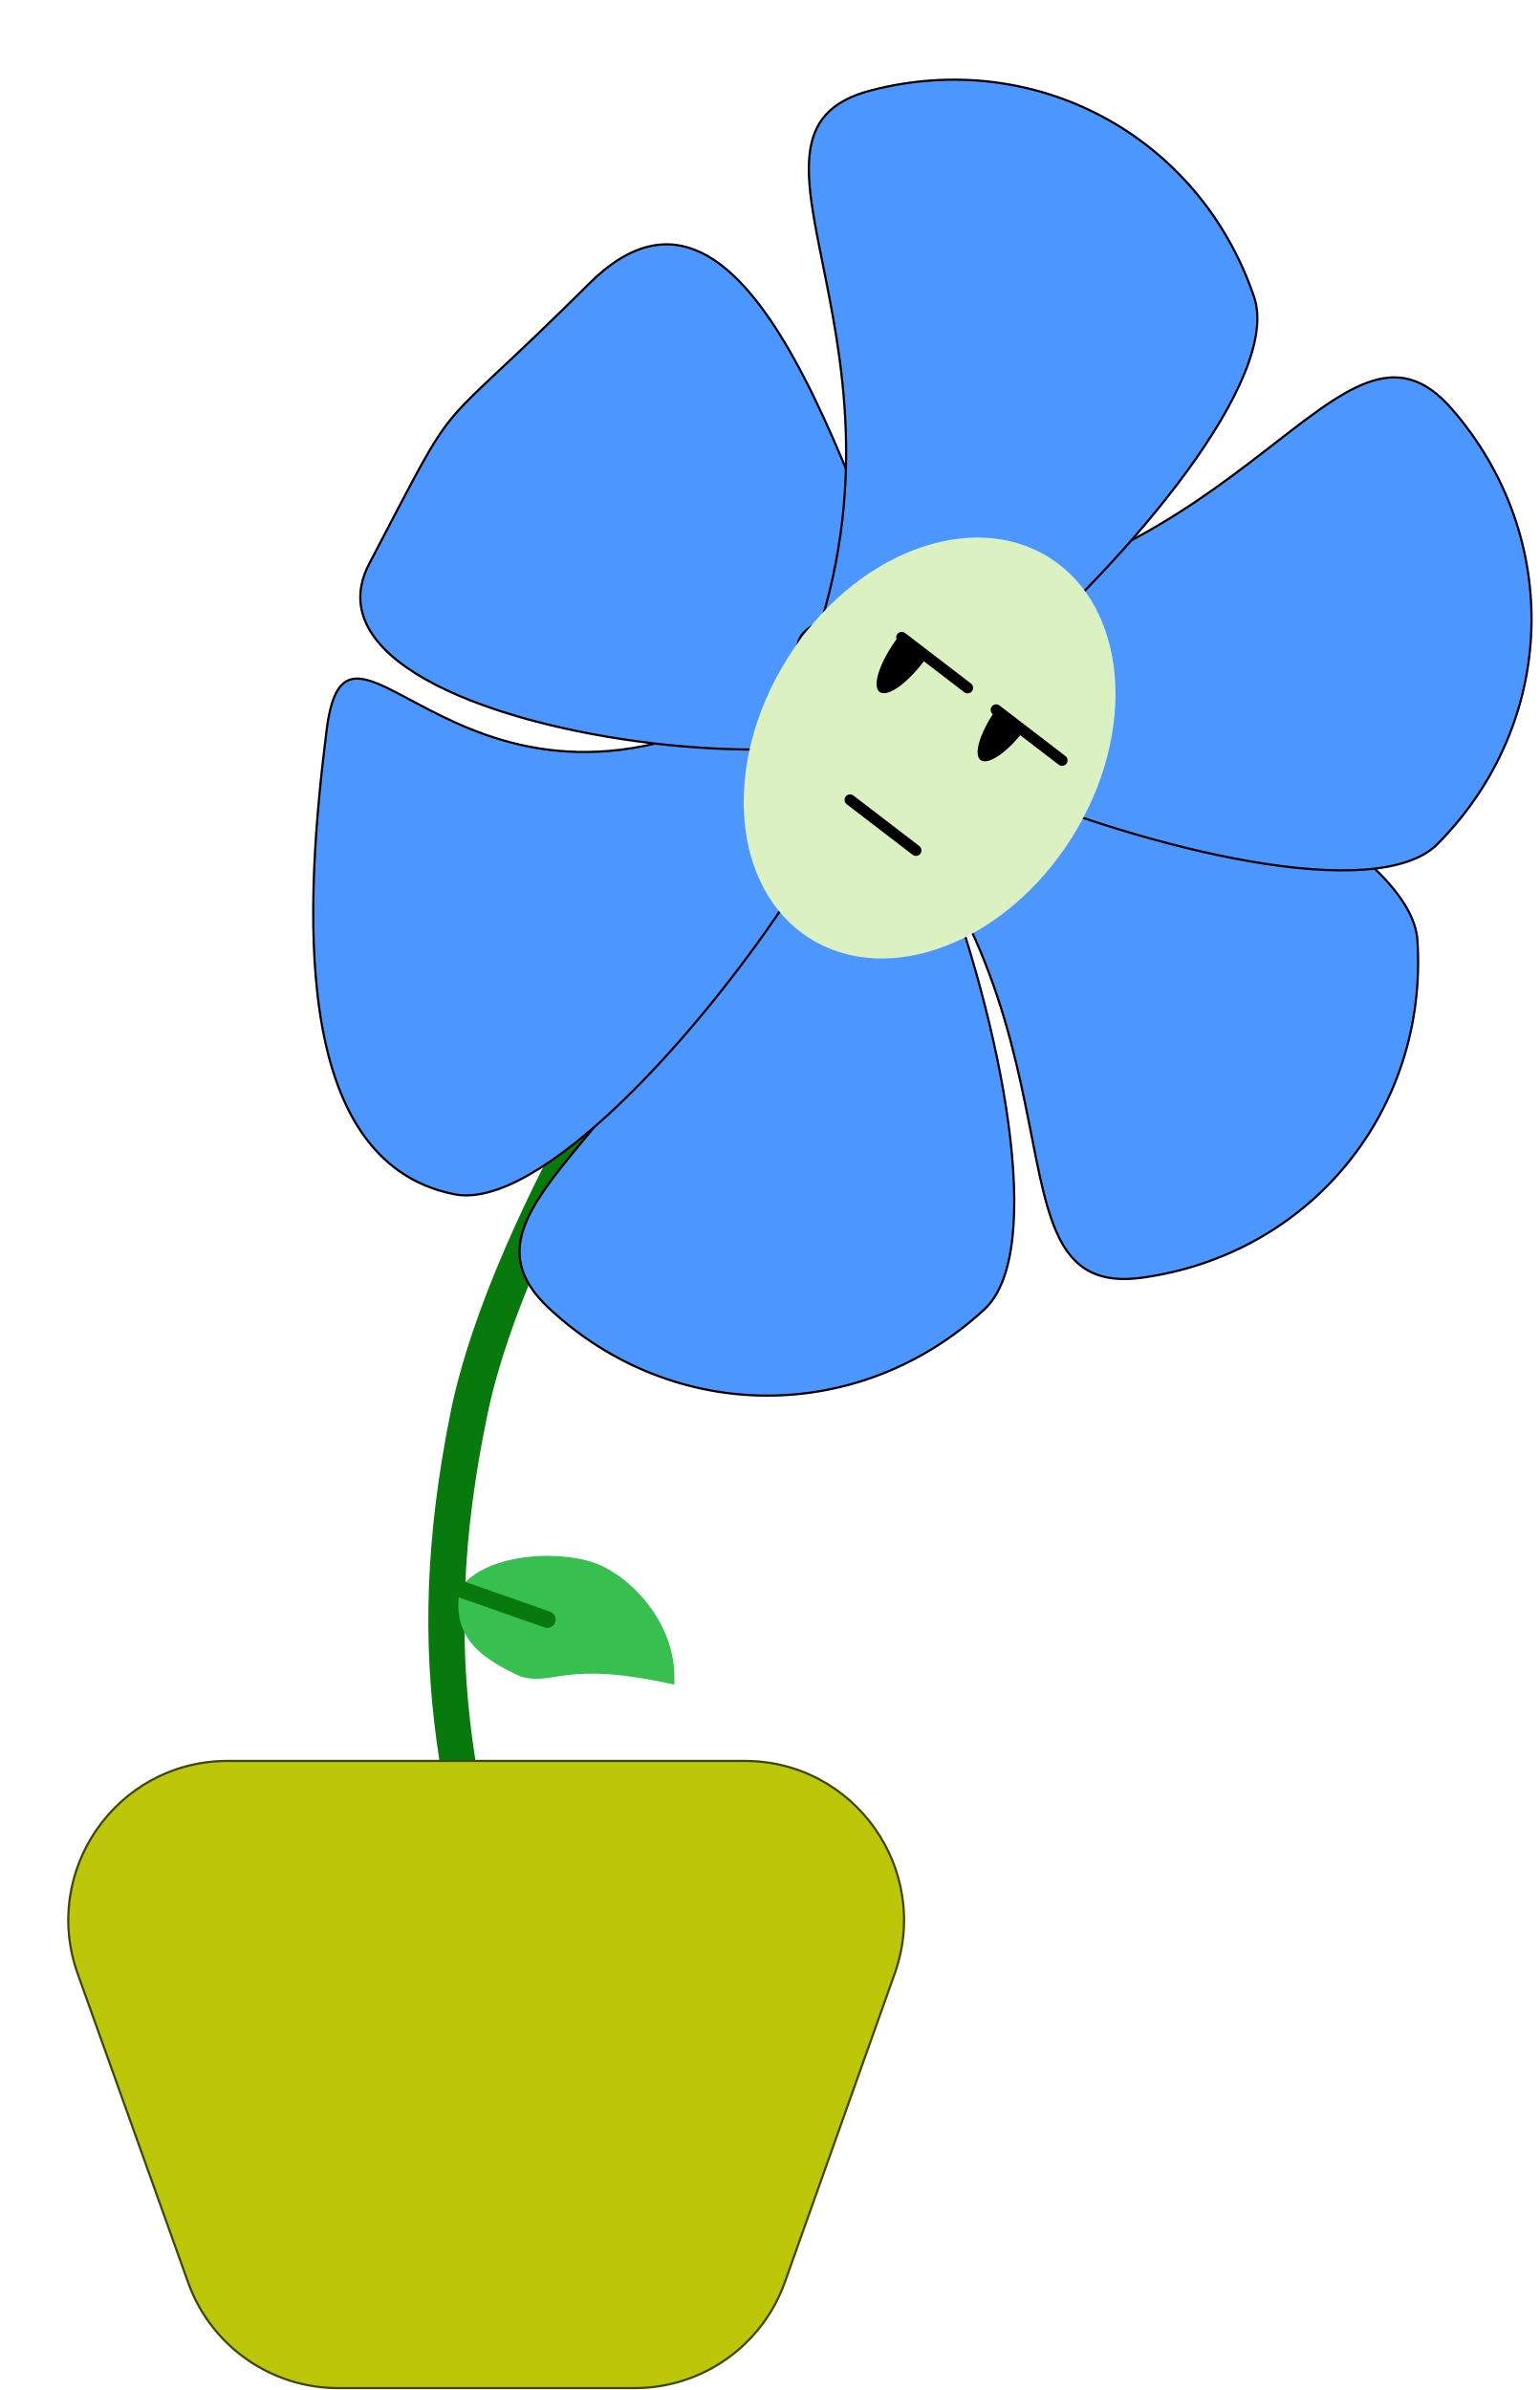
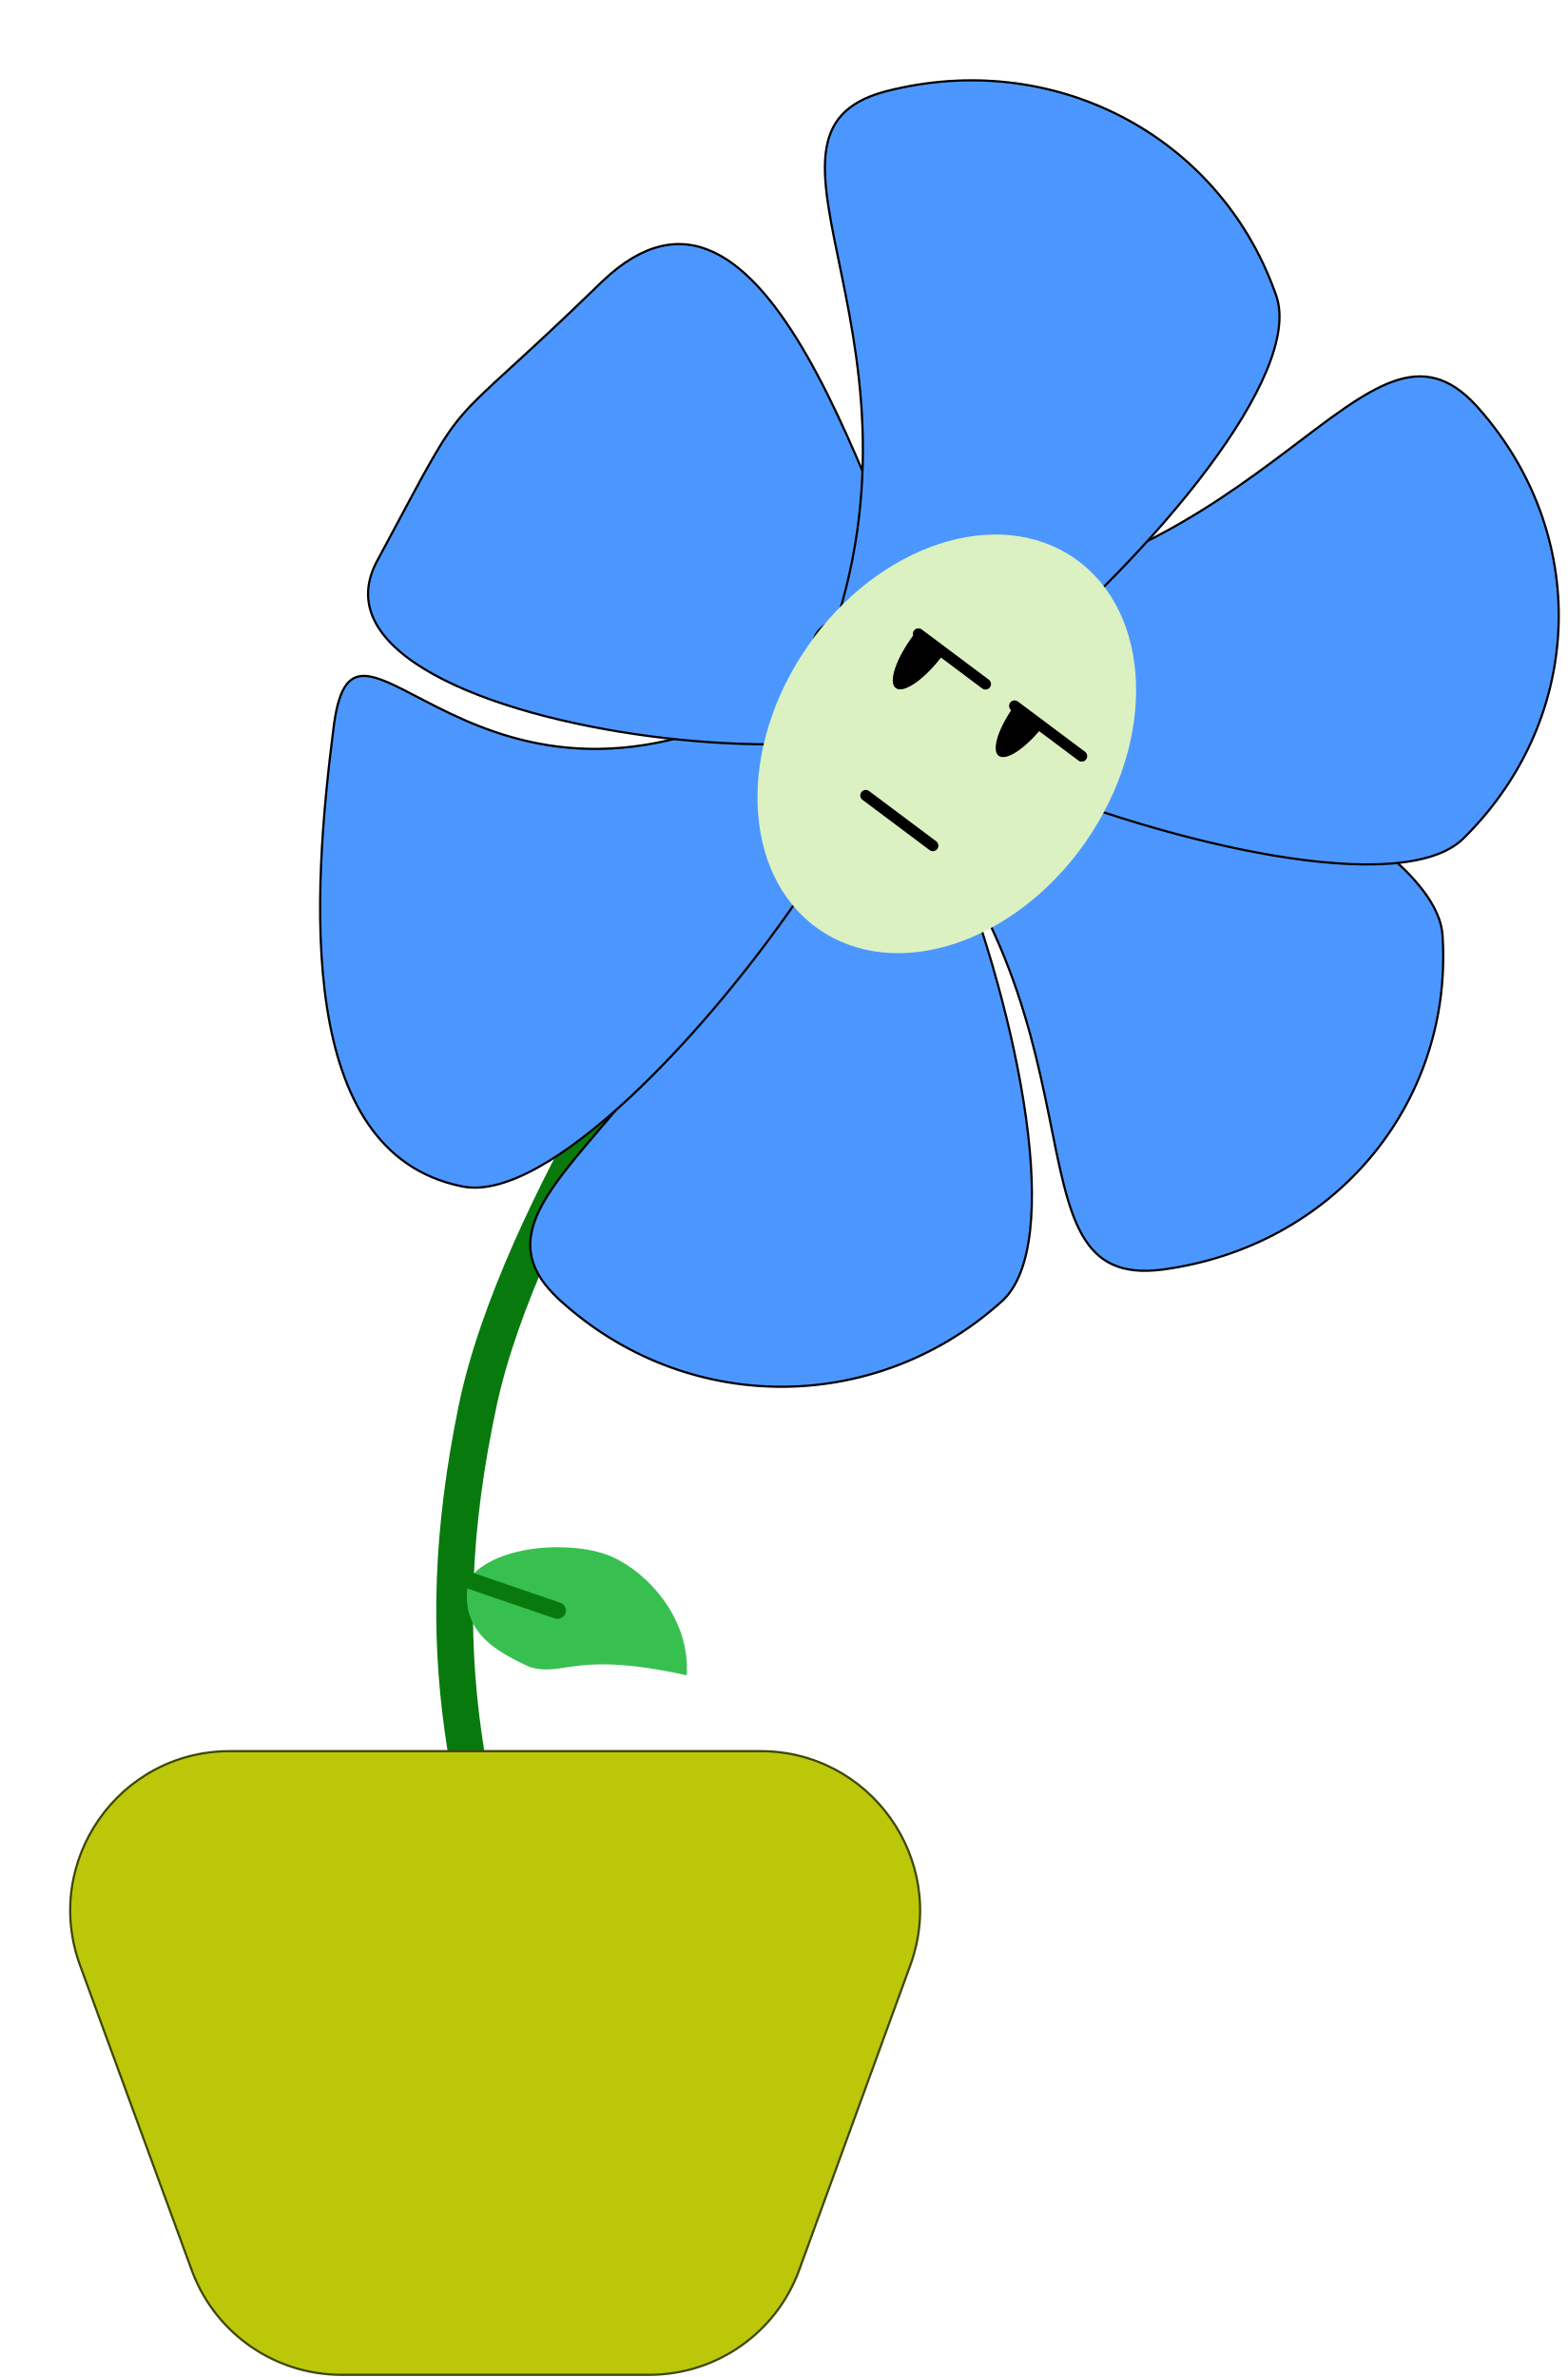
- <svg xmlns="http://www.w3.org/2000/svg" width="701" height="1088" viewBox="0 0 701 1088" fill="none">
-   <path d="M204.987 643.628C223.957 548.651 312.487 420.128 312.487 420.128L322.487 434.128C322.487 434.128 240.583 554.813 221.987 643.628C198.252 756.989 217.231 828.306 252.487 938.628C270.267 994.264 312.487 1075.63 312.487 1075.63H295.987C295.987 1075.63 253.798 994.254 235.987 938.628C200.662 828.307 182.299 757.224 204.987 643.628Z" fill="#087A0D" />
-   <path d="M349.698 343.56C333.021 506.738 193.362 542.703 249.932 595.549C306.503 648.395 391.319 648.614 448.161 596.061C505.003 543.508 366.374 180.381 349.698 343.56Z" fill="#4C97FF" />
-   <path d="M349.698 343.56C333.021 506.738 193.362 542.703 249.932 595.549C306.503 648.395 391.319 648.614 448.161 596.061C505.003 543.508 366.374 180.381 349.698 343.56Z" fill="#4C97FF" />
-   <path d="M349.698 343.56C333.021 506.738 193.362 542.703 249.932 595.549C306.503 648.395 391.319 648.614 448.161 596.061C505.003 543.508 366.374 180.381 349.698 343.56Z" stroke="black" />
-   <path d="M353.526 315.795C211.59 398.012 158.29 255.735 148.676 332.55C139.063 409.364 130.888 528.451 206.793 543.657C282.699 558.864 495.462 233.578 353.526 315.795Z" fill="#4C97FF" />
-   <path d="M353.526 315.795C211.59 398.012 158.29 255.735 148.676 332.55C139.063 409.364 130.888 528.451 206.793 543.657C282.699 558.864 495.462 233.578 353.526 315.795Z" fill="#4C97FF" />
-   <path d="M353.526 315.795C211.59 398.012 158.29 255.735 148.676 332.55C139.063 409.364 130.888 528.451 206.793 543.657C282.699 558.864 495.462 233.578 353.526 315.795Z" stroke="black" />
-   <path d="M421.859 304.226C389.74 236.393 343.799 53.83 268.217 129.122C192.635 204.414 212.479 172.049 168.14 256.545C123.801 341.042 453.978 372.059 421.859 304.226Z" fill="#4C97FF" />
-   <path d="M421.859 304.226C389.74 236.393 343.799 53.83 268.217 129.122C192.635 204.414 212.479 172.049 168.14 256.545C123.801 341.042 453.978 372.059 421.859 304.226Z" fill="#4C97FF" />
-   <path d="M421.859 304.226C389.74 236.393 343.799 53.83 268.217 129.122C192.635 204.414 212.479 172.049 168.14 256.545C123.801 341.042 453.978 372.059 421.859 304.226Z" stroke="black" />
-   <path d="M387.172 345.409C503.394 461.158 443.343 592.276 520.022 581.634C596.7 570.993 650.302 505.26 645.298 428.009C640.293 350.757 270.95 229.659 387.172 345.409Z" fill="#4C97FF" />
-   <path d="M387.172 345.409C503.394 461.158 443.343 592.276 520.022 581.634C596.7 570.993 650.302 505.26 645.298 428.009C640.293 350.757 270.95 229.659 387.172 345.409Z" fill="#4C97FF" />
-   <path d="M387.172 345.409C503.394 461.158 443.343 592.276 520.022 581.634C596.7 570.993 650.302 505.26 645.298 428.009C640.293 350.757 270.95 229.659 387.172 345.409Z" stroke="black" />
-   <path d="M405.564 276.906C569.23 266.016 610.116 127.718 660.926 186.123C711.737 244.528 708.953 329.3 654.421 384.246C599.888 439.192 241.897 287.796 405.564 276.906Z" fill="#4C97FF" />
-   <path d="M405.564 276.906C569.23 266.016 610.116 127.718 660.926 186.123C711.737 244.528 708.953 329.3 654.421 384.246C599.888 439.192 241.897 287.796 405.564 276.906Z" fill="#4C97FF" />
-   <path d="M405.564 276.906C569.23 266.016 610.116 127.718 660.926 186.123C711.737 244.528 708.953 329.3 654.421 384.246C599.888 439.192 241.897 287.796 405.564 276.906Z" stroke="black" />
-   <path d="M364.121 310.287C427.148 158.85 321.458 60.73 396.365 41.192C471.273 21.654 545.963 61.844 570.928 135.122C595.892 208.4 301.094 461.723 364.121 310.287Z" fill="#4C97FF" />
-   <path d="M364.121 310.287C427.148 158.85 321.458 60.73 396.365 41.192C471.273 21.654 545.963 61.844 570.928 135.122C595.892 208.4 301.094 461.723 364.121 310.287Z" fill="#4C97FF" />
-   <path d="M364.121 310.287C427.148 158.85 321.458 60.73 396.365 41.192C471.273 21.654 545.963 61.844 570.928 135.122C595.892 208.4 301.094 461.723 364.121 310.287Z" stroke="black" />
-   <path d="M236.891 763.144C220.628 755.597 204.698 746.019 209.559 722.807C221.974 706.381 257.506 705.185 273.768 712.732C290.031 720.279 308.68 741.474 306.943 766.907C256.517 755.525 252.55 767.762 236.891 763.144Z" fill="#37C050" />
-   <rect x="254.019" y="734.932" width="7.62" height="50.485" rx="3.81" transform="rotate(109.334 254.019 734.932)" fill="#087A0D" />
-   <path d="M103.648 801.628H339.022C389.128 801.629 424.128 851.242 407.322 898.445L357.302 1038.94C347.016 1067.83 319.667 1087.13 289.001 1087.13H153.914C123.289 1087.13 95.968 1067.89 85.651 1039.05L35.386 898.55C18.623 851.697 52.952 802.404 102.476 801.637L103.648 801.628Z" fill="#BDC70A" stroke="#3D4806" />
-   <ellipse cx="423.219" cy="340.523" rx="102.389" ry="76.518" transform="rotate(122.087 423.219 340.523)" fill="#DCF1C2" />
-   <path d="M410.521 290.144L440.521 313.144" stroke="black" stroke-width="5" stroke-linecap="round" />
-   <path d="M387 364.127L417 387.127" stroke="black" stroke-width="5" stroke-linecap="round" />
-   <path d="M453.521 323.144L483.521 346.144" stroke="black" stroke-width="5" stroke-linecap="round" />
-   <path d="M421.301 300.103C419.41 302.683 417.372 305.115 415.301 307.261C413.23 309.407 411.168 311.225 409.232 312.61C407.297 313.995 405.525 314.921 404.019 315.335C402.512 315.749 401.301 315.642 400.453 315.021C399.606 314.4 399.139 313.277 399.079 311.716C399.02 310.155 399.369 308.187 400.106 305.924C400.843 303.66 401.955 301.146 403.377 298.525C404.799 295.904 406.504 293.227 408.394 290.647L414.847 295.375L421.301 300.103Z" fill="black" />
-   <path d="M467.301 331.103C465.41 333.683 463.372 336.115 461.301 338.261C459.23 340.407 457.168 342.225 455.232 343.61C453.297 344.995 451.525 345.921 450.019 346.335C448.512 346.749 447.301 346.642 446.453 346.021C445.606 345.4 445.139 344.277 445.079 342.716C445.02 341.155 445.369 339.187 446.106 336.924C446.843 334.66 447.955 332.146 449.377 329.525C450.799 326.904 452.504 324.227 454.394 321.647L460.847 326.375L467.301 331.103Z" fill="black" />
+ <svg xmlns="http://www.w3.org/2000/svg" width="713" height="1081" viewBox="0 0 713 1081" fill="none">
+   <path d="M208.534 639.41C227.832 545.055 317.894 417.375 317.894 417.375L328.067 431.283C328.067 431.283 244.746 551.176 225.828 639.41C201.683 752.028 220.99 822.878 256.856 932.477C274.943 987.748 317.894 1068.58 317.894 1068.58H301.109C301.109 1068.58 258.19 987.738 240.071 932.477C204.135 822.878 185.453 752.261 208.534 639.41Z" fill="#087A0D" />
+   <path d="M376.203 300.284C373.111 300.003 370.245 301.072 367.655 303.75C365.048 306.445 362.721 310.772 360.782 316.986C358.965 322.805 357.498 330.248 356.45 339.488L356.247 341.36C347.748 422.572 307.902 472.13 277.441 507.905C269.824 516.851 262.806 524.922 257.002 532.416C251.198 539.911 246.633 546.8 243.913 553.37C241.196 559.932 240.327 566.156 241.884 572.343C243.394 578.343 247.199 584.368 253.933 590.666L254.594 591.276C311.505 643.194 396.605 643.813 454.226 592.993L455.581 591.783L455.911 591.479C462.8 585.03 466.799 573.958 468.413 559.68C470.052 545.194 469.225 527.498 466.55 508.206C461.202 469.624 448.477 424.741 433.414 386.546C425.883 367.449 417.771 350.034 409.711 335.92C401.643 321.794 393.652 311.019 386.376 305.16C382.738 302.231 379.323 300.567 376.203 300.284Z" fill="#4C97FF" stroke="black" />
+   <path d="M405.669 305.831C404.093 303.229 401.531 301.59 397.791 301.112C394.026 300.631 389.07 301.33 382.777 303.442C376.883 305.419 369.849 308.626 361.571 313.217L359.899 314.154C323.731 334.613 293.179 341.123 267.534 340.548C241.892 339.973 221.197 332.316 204.749 324.505C196.538 320.607 189.351 316.651 183.183 313.544C176.984 310.421 171.824 308.159 167.562 307.551C165.442 307.248 163.572 307.36 161.918 307.961C160.269 308.559 158.798 309.657 157.498 311.39C155.041 314.663 153.212 320.166 151.987 328.69L151.75 330.435C146.861 368.589 142.346 417.183 148.686 458.113C154.978 498.741 171.921 531.603 209.574 539.429L210.467 539.609L210.912 539.693C220.304 541.358 231.836 538.025 244.627 530.924C257.604 523.72 271.796 512.684 286.227 499.252C315.088 472.388 344.847 435.994 367.688 401.674C379.107 384.515 388.792 367.883 395.769 353.228C402.752 338.56 406.999 325.919 407.589 316.728C407.884 312.132 407.261 308.46 405.669 305.831Z" fill="#4C97FF" stroke="black" />
+   <path d="M425.257 322.626C428.179 319.962 430.023 316.971 430.653 313.642C431.244 310.519 430.778 307.052 429.063 303.219L428.703 302.447C420.524 285.58 411.466 261.581 401.295 236.288C391.118 210.979 379.82 184.355 367.148 162.179C354.464 139.981 340.455 122.336 324.898 114.869C317.138 111.145 308.997 109.955 300.424 111.993C292.109 113.969 283.346 118.991 274.107 127.765L273.212 128.626C253.984 147.331 240.824 159.35 231.199 168.167C221.567 176.988 215.496 182.584 210.418 188.459C200.898 199.474 194.859 211.477 175.541 247.549L171.495 255.092L170.991 256.059C165.957 266.035 166.4 275.2 170.975 283.526C175.714 292.154 184.915 299.924 197.196 306.724C221.753 320.32 258.418 329.924 295.514 334.806C332.609 339.688 370.06 339.84 396.174 334.579C409.244 331.946 419.393 327.972 425.257 322.626Z" fill="#4C97FF" stroke="black" />
+   <path d="M374.125 301.786C371.96 303.948 371.003 306.789 371.501 310.44C372.002 314.116 373.979 318.608 377.7 323.996C381.185 329.041 386.181 334.843 392.869 341.459L394.229 342.793C453.456 400.396 467.765 461.831 477.027 507.471C479.343 518.884 481.34 529.291 483.644 538.414C485.948 547.538 488.552 555.339 492.064 561.544C495.572 567.74 499.977 572.324 505.884 575.043C511.61 577.68 518.801 578.589 528.052 577.449L528.953 577.333C606.087 566.879 660.184 502.737 656.068 427.028L655.959 425.238L655.926 424.796C655.136 415.507 648.849 405.496 638.51 395.275C628.019 384.904 613.423 374.383 596.395 364.257C562.341 344.007 518.629 325.382 478.763 312.743C458.831 306.425 439.871 301.605 423.568 298.827C407.251 296.046 393.648 295.319 384.405 297.146C379.783 298.06 376.312 299.601 374.125 301.786Z" fill="#4C97FF" stroke="black" />
+   <path d="M369.863 293.597C369.686 290.584 370.874 287.831 373.707 285.398C376.558 282.948 381.071 280.829 387.502 279.155C393.927 277.483 402.226 276.265 412.613 275.59C496.014 270.171 548.135 233.043 585.826 204.581C595.252 197.463 603.759 190.899 611.635 185.501C619.51 180.101 626.723 175.89 633.546 173.467C640.362 171.047 646.769 170.418 653.055 172.158C659.148 173.846 665.181 177.775 671.388 184.57L671.99 185.237C723.099 242.608 720.721 325.663 666.681 380.091L665.395 381.372L665.072 381.683C658.226 388.179 646.748 391.692 632.074 392.763C617.187 393.849 599.104 392.415 579.454 389.122C540.157 382.537 494.672 368.528 456.115 352.475C436.838 344.448 419.302 335.915 405.143 327.548C390.971 319.174 380.227 310.993 374.489 303.684C371.62 300.03 370.042 296.643 369.863 293.597Z" fill="#4C97FF" stroke="black" />
+   <path d="M368.405 353.841C365.552 352.652 363.554 350.381 362.582 346.822C361.603 343.24 361.667 338.352 362.991 331.986C364.231 326.023 366.57 318.794 370.153 310.181L370.887 308.44C403.007 233.075 392.129 170.97 382.785 125.347C380.448 113.938 378.211 103.577 376.762 94.288C375.312 84.998 374.656 76.819 375.468 69.775C376.278 62.741 378.549 56.862 382.936 52.143C387.189 47.568 393.474 44.038 402.467 41.631L403.345 41.402C478.702 22.208 553.835 61.229 579.728 132.707L580.33 134.402L580.473 134.823C583.386 143.697 581.504 155.294 575.963 168.601C570.34 182.103 560.985 197.281 549.227 213.004C525.712 244.446 492.639 277.998 460.77 304.583C444.836 317.875 429.212 329.419 415.243 338.082C401.261 346.753 388.981 352.513 379.726 354.282C375.098 355.166 371.285 355.042 368.405 353.841Z" fill="#4C97FF" stroke="black" />
+   <path d="M240.99 758.142C224.446 750.644 208.24 741.13 213.185 718.07C225.815 701.752 261.961 700.563 278.506 708.061C295.05 715.558 314.021 736.615 312.254 761.881C260.956 750.573 256.92 762.73 240.99 758.142Z" fill="#37C050" />
+   <rect width="7.591" height="51.228" rx="3.795" transform="matrix(-0.338123 0.941102 -0.946012 -0.324132 258.415 730.114)" fill="#087A0D" />
+   <path d="M104.489 796.378H345.844C395.788 796.378 430.651 845.639 414.353 892.602L413.958 893.711L363.42 1032.33C352.985 1060.95 325.77 1080 295.306 1080H155.274C125.327 1080 98.515 1061.6 87.702 1033.77L87.199 1032.44L36.413 893.817C19.081 846.506 54.103 796.378 104.489 796.378Z" fill="#BDC70A" stroke="#3D4806" />
+   <ellipse cx="102.413" cy="77.331" rx="102.413" ry="77.331" transform="matrix(-0.540264 0.841495 -0.852843 -0.522168 551.824 292.49)" fill="#DCF1C2" />
+   <path d="M417.625 288.242L448.144 311.091" stroke="black" stroke-width="5" stroke-linecap="round" />
+   <path d="M393.697 361.741L424.216 384.59" stroke="black" stroke-width="5" stroke-linecap="round" />
+   <path d="M461.369 321.025L491.888 343.875" stroke="black" stroke-width="5" stroke-linecap="round" />
+   <path d="M428.591 298.136C426.668 300.699 424.594 303.116 422.487 305.248C420.381 307.38 418.283 309.185 416.314 310.561C414.344 311.938 412.542 312.858 411.01 313.269C409.477 313.68 408.245 313.574 407.383 312.957C406.521 312.34 406.046 311.224 405.985 309.674C405.924 308.123 406.279 306.167 407.029 303.919C407.78 301.67 408.91 299.173 410.357 296.569C411.804 293.965 413.538 291.305 415.461 288.742L422.026 293.439L428.591 298.136Z" fill="black" />
+   <path d="M475.387 328.932C473.464 331.496 471.39 333.912 469.283 336.044C467.177 338.176 465.079 339.982 463.11 341.358C461.14 342.734 459.338 343.654 457.806 344.065C456.273 344.476 455.041 344.37 454.179 343.753C453.317 343.136 452.842 342.021 452.781 340.47C452.72 338.919 453.075 336.964 453.825 334.715C454.576 332.467 455.706 329.969 457.153 327.365C458.6 324.761 460.334 322.101 462.257 319.538L468.822 324.235L475.387 328.932Z" fill="black" />
</svg>
